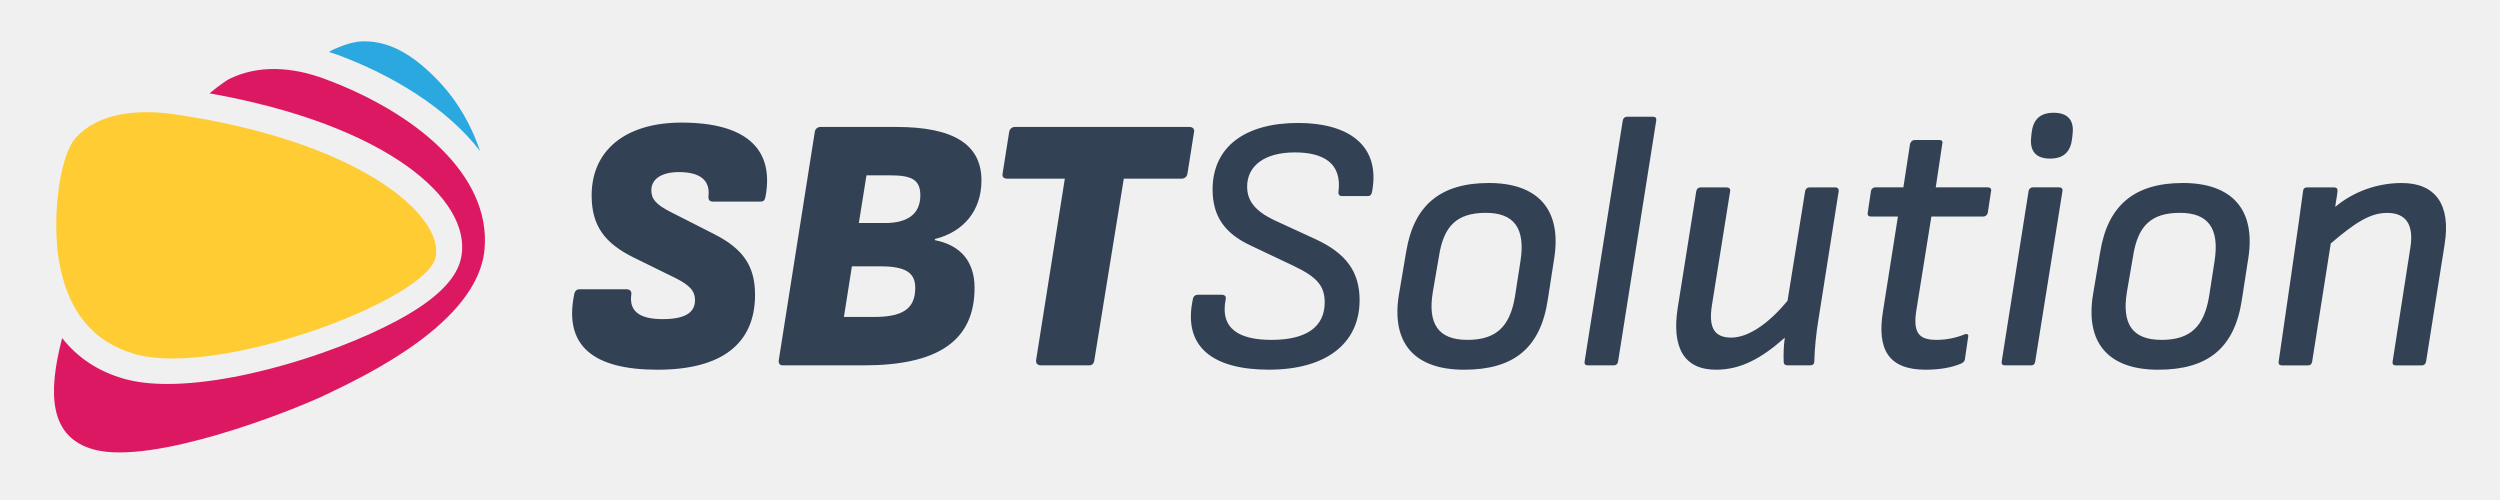
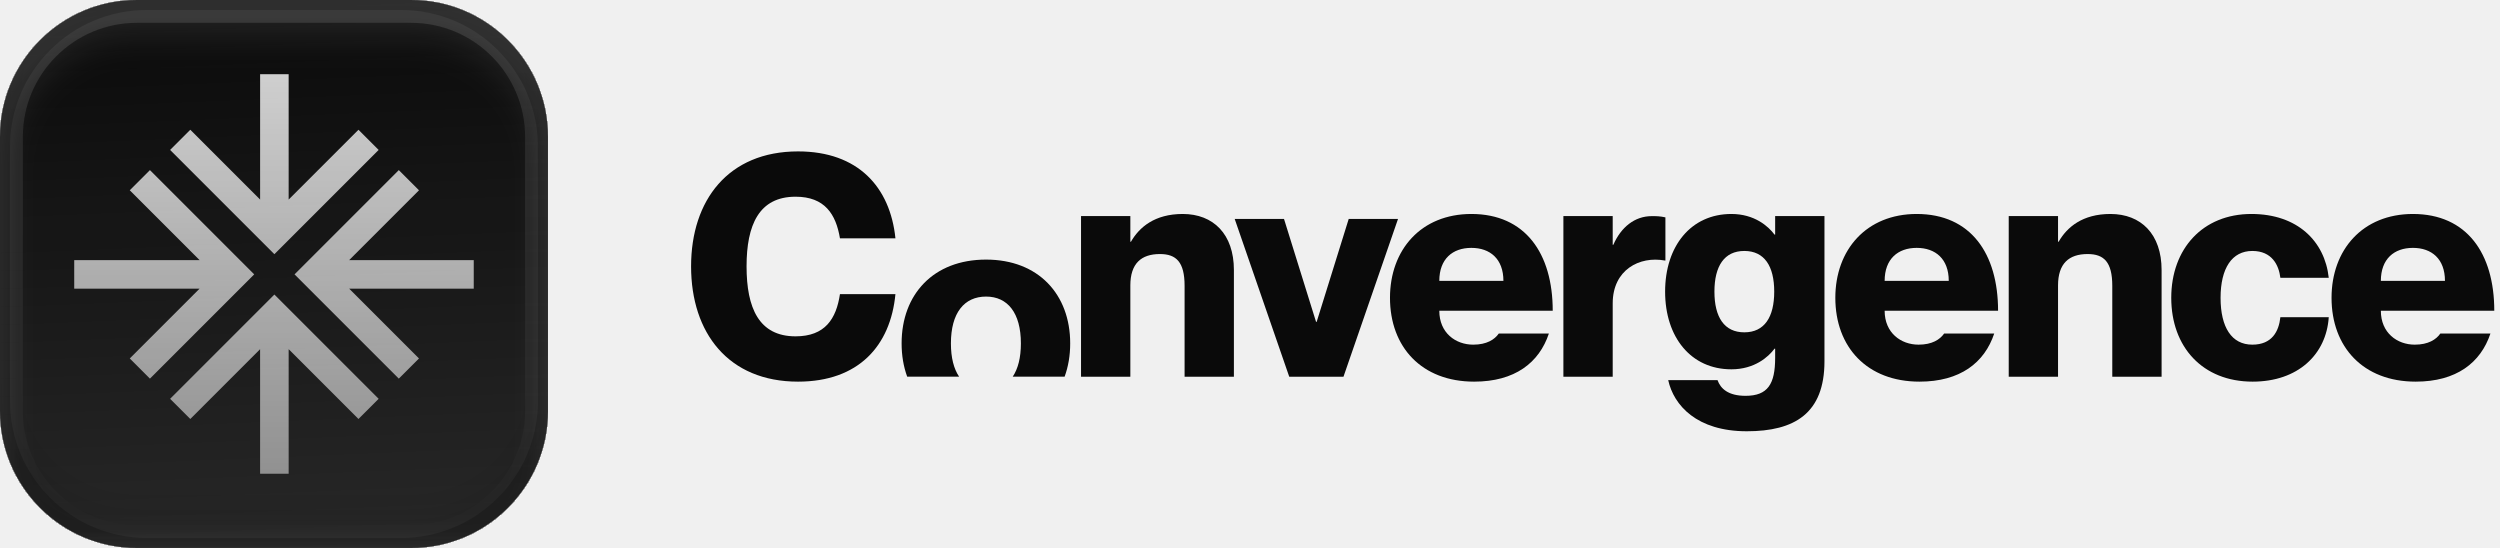
- <svg xmlns="http://www.w3.org/2000/svg" width="160" height="32" viewBox="0 0 160 32" fill="none">
-   <path d="M36.749 18.84c.046-.234.163-.326.348-.326h3.005c.21 0 .327.116.303.326-.163 1.118.582 1.584 2.003 1.584 1.398 0 2.073-.397 2.073-1.211 0-.583-.326-.955-1.257-1.421l-2.656-1.304c-1.886-.933-2.703-2.05-2.703-3.982 0-2.866 2.143-4.66 5.754-4.66 4.029 0 5.94 1.608 5.38 4.706-.046.256-.116.349-.326.349h-3.05q-.315 0-.28-.349c.116-1.048-.583-1.538-1.887-1.538-1.119 0-1.771.442-1.771 1.165 0 .559.302.909 1.21 1.375l2.842 1.444c1.818.932 2.586 2.026 2.586 3.866 0 3.144-2.142 4.798-6.242 4.798-4.121-.001-6.007-1.537-5.332-4.822m13.091 4.216 2.305-14.605a.36.36 0 0 1 .373-.326h4.845c3.704 0 5.45 1.14 5.45 3.424 0 1.91-1.119 3.285-2.981 3.75v.07c1.677.327 2.54 1.399 2.54 3.052 0 3.424-2.4 4.961-7.083 4.961h-5.193c-.186 0-.28-.116-.256-.326m6.08-2.771c1.817 0 2.656-.49 2.656-1.864 0-.98-.629-1.375-2.237-1.375h-1.817l-.512 3.239zm.721-6.011c1.421 0 2.26-.559 2.26-1.77 0-.955-.49-1.282-1.887-1.282h-1.56l-.488 3.052zm9.668 8.782 1.84-11.622h-3.68c-.21 0-.349-.093-.303-.327l.42-2.656a.37.37 0 0 1 .348-.326h11.181c.21 0 .349.117.303.326l-.42 2.656a.37.37 0 0 1-.348.327h-3.727l-1.886 11.622c-.023.186-.117.326-.327.326h-3.097c-.211 0-.328-.14-.304-.326m10.04-3.936c.046-.187.163-.256.326-.256h1.538c.163 0 .28.117.232.28-.396 1.98.979 2.608 2.936 2.608 2.236 0 3.4-.838 3.4-2.4 0-1.072-.512-1.63-1.98-2.33l-2.748-1.304c-1.655-.768-2.447-1.862-2.447-3.587 0-2.749 2.096-4.262 5.474-4.262 3.144 0 5.31 1.374 4.728 4.425-.047.186-.117.256-.28.256h-1.655c-.139 0-.233-.092-.21-.28.233-1.84-.978-2.516-2.794-2.516-1.91 0-3.052.838-3.052 2.19 0 .909.512 1.56 1.724 2.142l2.632 1.212c1.979.908 2.841 2.096 2.841 3.913 0 2.749-2.12 4.448-5.8 4.448-3.445.002-5.565-1.349-4.865-4.539m13.184-.28.466-2.749c.49-2.958 2.19-4.379 5.288-4.379 3.05 0 4.659 1.608 4.193 4.752l-.42 2.702c-.465 3.122-2.19 4.496-5.358 4.496s-4.683-1.7-4.17-4.822m7.43.117.35-2.26c.327-2.12-.442-3.075-2.212-3.075-1.864 0-2.703.839-3.005 2.773l-.397 2.306c-.326 2.003.327 3.051 2.213 3.051 1.816 0 2.725-.816 3.051-2.795m4.451 4.192 2.445-15.443c.024-.14.139-.234.256-.234h1.676c.164 0 .234.093.21.234l-2.445 15.443c-.024.139-.117.233-.256.233h-1.677c-.163 0-.233-.092-.209-.233m5.961-3.447 1.189-7.476a.28.28 0 0 1 .28-.234h1.655c.163 0 .256.094.233.234l-1.165 7.29c-.233 1.446.14 2.09 1.236 2.09 1.001 0 2.292-.77 3.601-2.36l1.127-7.02a.276.276 0 0 1 .28-.234h1.654c.139 0 .234.094.21.256l-1.304 8.269c-.14.862-.234 1.771-.256 2.632 0 .139-.093.233-.28.233h-1.421c-.163 0-.256-.07-.256-.233a8.7 8.7 0 0 1 .07-1.538c-1.467 1.304-2.795 2.05-4.401 2.05-2.055 0-2.847-1.421-2.452-3.959m13.138.21.955-6.056h-1.747c-.139 0-.21-.093-.187-.234l.209-1.398a.28.28 0 0 1 .28-.234h1.794l.429-2.795c.07-.163.163-.233.302-.233h1.574c.14 0 .234.07.186.233l-.419 2.795h3.331c.139 0 .256.095.21.234l-.21 1.398c-.046.14-.139.234-.28.234h-3.331l-.955 5.963c-.234 1.443.116 1.933 1.281 1.933a4.8 4.8 0 0 0 1.794-.349c.163-.07.28 0 .233.163l-.209 1.444c-.024.116-.095.187-.234.256-.606.256-1.352.395-2.283.395-2.397 0-3.118-1.327-2.723-3.749m7.595 3.237 1.723-10.925a.28.28 0 0 1 .28-.234h1.655c.163 0 .256.07.233.234l-1.747 10.925c-.024.139-.093.233-.256.233h-1.677c-.164 0-.235-.092-.211-.233M129.994 8.8l.022-.256c.093-.862.512-1.328 1.421-1.328.931 0 1.304.512 1.211 1.328l-.024.256c-.093.885-.512 1.35-1.421 1.35-.929.002-1.302-.512-1.209-1.35m3.96 10.04.465-2.749c.49-2.958 2.191-4.379 5.288-4.379 3.051 0 4.659 1.608 4.194 4.752l-.419 2.702c-.466 3.122-2.191 4.496-5.359 4.496s-4.681-1.7-4.169-4.822m7.43.117.35-2.26c.327-2.12-.443-3.075-2.212-3.075-1.864 0-2.703.839-3.005 2.773l-.397 2.306c-.326 2.003.326 3.051 2.213 3.051 1.816 0 2.725-.816 3.051-2.795m4.449 4.192s1.48-10.163 1.56-10.901c.021-.186.093-.256.303-.256h1.648c.163 0 .269.046.256.234-.021.307-.074.454-.146 1.017 1.157-.977 2.691-1.53 4.251-1.53 2.143 0 3.168 1.351 2.749 3.938l-1.187 7.501c-.024.14-.139.234-.256.234h-1.677c-.163 0-.232-.093-.209-.234l1.14-7.314c.232-1.49-.302-2.212-1.491-2.212-1.072 0-2.022.603-3.605 1.955l-1.193 7.573c-.024.139-.117.233-.256.233h-1.677c-.163-.005-.234-.097-.21-.238" fill="#334155" />
-   <path d="M11.14 7.312c-2.354-.34-4.854-.088-6.287 1.5-1.119 1.238-1.592 5.622-.984 8.378s2.048 4.7 4.793 5.477c5.312 1.503 18.727-3.457 19.228-6.25.484-2.699-5.024-7.417-16.75-9.105" fill="#fc3" />
-   <path d="M21.586 3.5c3.47 1.282 7.012 3.394 9.139 6.17-.544-1.616-1.413-3.179-2.675-4.499-1.428-1.491-2.968-2.56-4.821-2.526-.523.01-1.159.192-1.872.513h-.002c-.099.052-.205.11-.309.167.181.059.359.109.54.176" fill="#2ba8e0" />
-   <path d="M31.011 15.95c.426-4.816-4.525-8.792-10.24-10.904-2.096-.774-4.241-.908-6.109.013-.13.066-.592.37-1.254.915 11.34 2.007 16.78 6.775 16.12 10.444-.198 1.105-1.064 2.161-2.646 3.225-3.424 2.304-10.952 4.931-16.167 4.931-1.027 0-1.963-.102-2.761-.328-1.67-.472-2.99-1.355-3.976-2.608-.938 3.575-.821 6.368 2.048 7.136 3.732 1 12.49-2.393 14.884-3.542 2.397-1.15 9.684-4.562 10.101-9.282" fill="#dd1863" />
+ <svg xmlns="http://www.w3.org/2000/svg" width="219" height="48" viewBox="0 0 219 48" fill="none">
+   <g filter="url(#filter0_iii_3046_38743)">
+     <g clip-path="url(#clip0_3046_38743)">
+       <rect width="48" height="48" rx="12" fill="#0A0A0A" />
+       <rect width="48" height="48" fill="url(#paint0_linear_3046_38743)" />
+       <g filter="url(#filter1_d_3046_38743)">
+         <path fill-rule="evenodd" clip-rule="evenodd" d="M24.036 22.267L33.17 13.134L31.402 11.366L25.286 17.482V6.5H22.786V17.482L16.67 11.366L14.902 13.134L24.036 22.267ZM25.802 24.035L34.935 14.901L36.703 16.669L30.587 22.785H41.5V25.285H30.587L36.703 31.401L34.935 33.168L25.802 24.035ZM13.134 33.168L22.268 24.035L13.134 14.901L11.367 16.669L17.483 22.785H6.502V25.285H17.483L11.367 31.401L13.134 33.168ZM24.036 25.802L14.902 34.936L16.67 36.703L22.785 30.588V41.5L24.036 41.501L25.287 41.5L25.286 30.587L31.402 36.703L33.17 34.936L24.036 25.802Z" fill="url(#paint1_linear_3046_38743)" />
+       </g>
+     </g>
+     <rect x="1" y="1" width="46" height="46" rx="11" stroke="url(#paint2_linear_3046_38743)" stroke-width="2" />
+   </g>
+   <path d="M93.26 32.996C93.582 32.118 93.749 31.139 93.749 30.084C93.749 25.791 90.969 22.74 86.379 22.74C81.761 22.74 78.981 25.791 78.981 30.084C78.981 31.139 79.148 32.118 79.47 32.996H84.018C83.553 32.309 83.3 31.332 83.3 30.084C83.3 27.411 84.462 25.98 86.379 25.98C88.269 25.98 89.43 27.411 89.43 30.084C89.43 31.332 89.177 32.309 88.715 32.996H93.26Z" fill="#0A0A0A" />
+   <path d="M69.692 17.232C72.257 17.232 73.229 18.771 73.58 20.877H78.44C77.981 16.395 75.173 13.263 69.908 13.263C63.806 13.263 60.539 17.529 60.539 23.334C60.539 29.166 63.806 33.432 69.908 33.432C75.2 33.432 78.008 30.3 78.44 25.764H73.58C73.256 27.924 72.284 29.463 69.692 29.463C66.479 29.463 65.399 26.979 65.399 23.334C65.399 19.716 66.479 17.232 69.692 17.232Z" fill="#0A0A0A" />
+   <path d="M108.09 23.658C108.09 20.499 106.281 18.744 103.608 18.744C101.151 18.744 99.801 19.905 99.072 21.174H99.018V18.93H94.698V33H99.018V25.008C99.018 23.091 99.963 22.254 101.61 22.254C103.041 22.254 103.77 22.956 103.77 25.035V33H108.09V23.658Z" fill="#0A0A0A" />
+   <path d="M108.158 19.176H112.478L115.286 28.194H115.34L118.148 19.176H122.468L117.689 33H112.937L108.158 19.176Z" fill="#0A0A0A" />
+   <path fill-rule="evenodd" clip-rule="evenodd" d="M131.292 29.22C130.926 29.744 130.239 30.192 129.053 30.192C127.514 30.192 126.083 29.166 126.083 27.222H130V27.22H136V27.222H136.019C136.019 22.2 133.616 18.744 128.891 18.744C124.49 18.744 121.763 21.876 121.763 26.088C121.763 30.408 124.544 33.432 129.134 33.432C132.702 33.432 134.83 31.773 135.681 29.22H131.292ZM126.083 24.603C126.083 22.686 127.244 21.714 128.891 21.714C130.538 21.714 131.699 22.686 131.699 24.603H126.083Z" fill="#0A0A0A" />
+   <path d="M144.702 18.933C145.08 18.933 145.404 18.933 145.89 19.041V22.821H145.836C143.622 22.416 141.273 23.631 141.273 26.574V33H136.953V18.93H141.273V21.444H141.327C142.002 19.905 143.19 18.933 144.702 18.933Z" fill="#0A0A0A" />
+   <path fill-rule="evenodd" clip-rule="evenodd" d="M159.823 18.93H155.503V20.553H155.449C154.909 19.824 153.694 18.744 151.669 18.744C148.132 18.744 145.864 21.552 145.864 25.548C145.864 29.544 148.132 32.352 151.669 32.352C153.694 32.352 154.909 31.272 155.449 30.543H155.503V31.353C155.503 33.648 154.855 34.674 152.911 34.674C151.399 34.674 150.724 34.053 150.454 33.297H146.134C146.62 35.511 148.645 37.779 153.019 37.779C157.204 37.779 159.823 36.213 159.823 31.65V18.93ZM155.422 25.548C155.422 27.789 154.558 29.112 152.803 29.112C151.048 29.112 150.184 27.789 150.184 25.548C150.184 23.307 151.048 21.984 152.803 21.984C154.558 21.984 155.422 23.307 155.422 25.548Z" fill="#0A0A0A" />
+   <path fill-rule="evenodd" clip-rule="evenodd" d="M168.065 30.192C169.251 30.192 169.938 29.744 170.304 29.22H174.693C173.842 31.773 171.714 33.432 168.146 33.432C163.556 33.432 160.775 30.408 160.775 26.088C160.775 21.876 163.502 18.744 167.903 18.744C172.628 18.744 175.031 22.2 175.031 27.222H175V27.22H169V27.222H165.095C165.095 29.166 166.526 30.192 168.065 30.192ZM167.903 21.714C166.256 21.714 165.095 22.686 165.095 24.603H170.711C170.711 22.686 169.55 21.714 167.903 21.714Z" fill="#0A0A0A" />
+   <path d="M189.356 23.658C189.356 20.499 187.547 18.744 184.874 18.744C182.417 18.744 181.067 19.905 180.338 21.174H180.284V18.93H175.964V33H180.284V25.008C180.284 23.091 181.229 22.254 182.876 22.254C184.307 22.254 185.036 22.956 185.036 25.035V33H189.356V23.658Z" fill="#0A0A0A" />
+   <path d="M199.76 24.333C199.625 23.226 199.031 21.984 197.303 21.984C195.521 21.984 194.522 23.496 194.522 26.088C194.522 28.68 195.494 30.192 197.303 30.192C199.031 30.192 199.625 29.031 199.76 27.789H203.999C203.783 31.056 201.299 33.432 197.33 33.432C192.956 33.432 190.202 30.408 190.202 26.088C190.202 21.795 192.956 18.744 197.222 18.744C201.245 18.744 203.648 21.12 203.999 24.333H199.76Z" fill="#0A0A0A" />
+   <path fill-rule="evenodd" clip-rule="evenodd" d="M213.772 29.22C213.406 29.744 212.719 30.192 211.533 30.192C209.994 30.192 208.563 29.166 208.563 27.222H213V27.22H218.499C218.498 22.199 216.095 18.744 211.371 18.744C206.97 18.744 204.243 21.876 204.243 26.088C204.243 30.408 207.024 33.432 211.614 33.432C215.182 33.432 217.31 31.773 218.161 29.22H213.772ZM208.563 24.603C208.563 22.686 209.724 21.714 211.371 21.714C213.018 21.714 214.179 22.686 214.179 24.603H208.563Z" fill="#0A0A0A" />
+   <defs>
+     <filter id="filter0_iii_3046_38743" x="0" y="-3" width="48" height="54" filterUnits="userSpaceOnUse" color-interpolation-filters="sRGB">
+       <feFlood flood-opacity="0" result="BackgroundImageFix" />
+       <feBlend mode="normal" in="SourceGraphic" in2="BackgroundImageFix" result="shape" />
+       <feColorMatrix in="SourceAlpha" type="matrix" values="0 0 0 0 0 0 0 0 0 0 0 0 0 0 0 0 0 0 127 0" result="hardAlpha" />
+       <feOffset dy="-3" />
+       <feGaussianBlur stdDeviation="1.5" />
+       <feComposite in2="hardAlpha" operator="arithmetic" k2="-1" k3="1" />
+       <feColorMatrix type="matrix" values="0 0 0 0 0 0 0 0 0 0 0 0 0 0 0 0 0 0 0.1 0" />
+       <feBlend mode="normal" in2="shape" result="effect1_innerShadow_3046_38743" />
+       <feColorMatrix in="SourceAlpha" type="matrix" values="0 0 0 0 0 0 0 0 0 0 0 0 0 0 0 0 0 0 127 0" result="hardAlpha" />
+       <feOffset dy="3" />
+       <feGaussianBlur stdDeviation="1.5" />
+       <feComposite in2="hardAlpha" operator="arithmetic" k2="-1" k3="1" />
+       <feColorMatrix type="matrix" values="0 0 0 0 1 0 0 0 0 1 0 0 0 0 1 0 0 0 0.1 0" />
+       <feBlend mode="normal" in2="effect1_innerShadow_3046_38743" result="effect2_innerShadow_3046_38743" />
+       <feColorMatrix in="SourceAlpha" type="matrix" values="0 0 0 0 0 0 0 0 0 0 0 0 0 0 0 0 0 0 127 0" result="hardAlpha" />
+       <feMorphology radius="1" operator="erode" in="SourceAlpha" result="effect3_innerShadow_3046_38743" />
+       <feOffset />
+       <feComposite in2="hardAlpha" operator="arithmetic" k2="-1" k3="1" />
+       <feColorMatrix type="matrix" values="0 0 0 0 0 0 0 0 0 0 0 0 0 0 0 0 0 0 0.2 0" />
+       <feBlend mode="normal" in2="effect2_innerShadow_3046_38743" result="effect3_innerShadow_3046_38743" />
+     </filter>
+     <filter id="filter1_d_3046_38743" x="3.167" y="3.167" width="41.667" height="46.667" filterUnits="userSpaceOnUse" color-interpolation-filters="sRGB">
+       <feFlood flood-opacity="0" result="BackgroundImageFix" />
+       <feColorMatrix in="SourceAlpha" type="matrix" values="0 0 0 0 0 0 0 0 0 0 0 0 0 0 0 0 0 0 127 0" result="hardAlpha" />
+       <feMorphology radius="1.667" operator="erode" in="SourceAlpha" result="effect1_dropShadow_3046_38743" />
+       <feOffset dy="2.5" />
+       <feGaussianBlur stdDeviation="2.5" />
+       <feComposite in2="hardAlpha" operator="out" />
+       <feColorMatrix type="matrix" values="0 0 0 0 0.141 0 0 0 0 0.141 0 0 0 0 0.141 0 0 0 0.1 0" />
+       <feBlend mode="normal" in2="BackgroundImageFix" result="effect1_dropShadow_3046_38743" />
+       <feBlend mode="normal" in="SourceGraphic" in2="effect1_dropShadow_3046_38743" result="shape" />
+     </filter>
+     <linearGradient id="paint0_linear_3046_38743" x1="24" y1="5.96047e-07" x2="26" y2="48" gradientUnits="userSpaceOnUse">
+       <stop stop-color="white" stop-opacity="0" />
+       <stop offset="1" stop-color="white" stop-opacity="0.12" />
+     </linearGradient>
+     <linearGradient id="paint1_linear_3046_38743" x1="24.001" y1="6.5" x2="24.001" y2="41.501" gradientUnits="userSpaceOnUse">
+       <stop stop-color="white" stop-opacity="0.8" />
+       <stop offset="1" stop-color="white" stop-opacity="0.5" />
+     </linearGradient>
+     <linearGradient id="paint2_linear_3046_38743" x1="24" y1="0" x2="24" y2="48" gradientUnits="userSpaceOnUse">
+       <stop stop-color="white" stop-opacity="0.12" />
+       <stop offset="1" stop-color="white" stop-opacity="0" />
+     </linearGradient>
+     <clipPath id="clip0_3046_38743">
+       <rect width="48" height="48" rx="12" fill="white" />
+     </clipPath>
+   </defs>
</svg>
